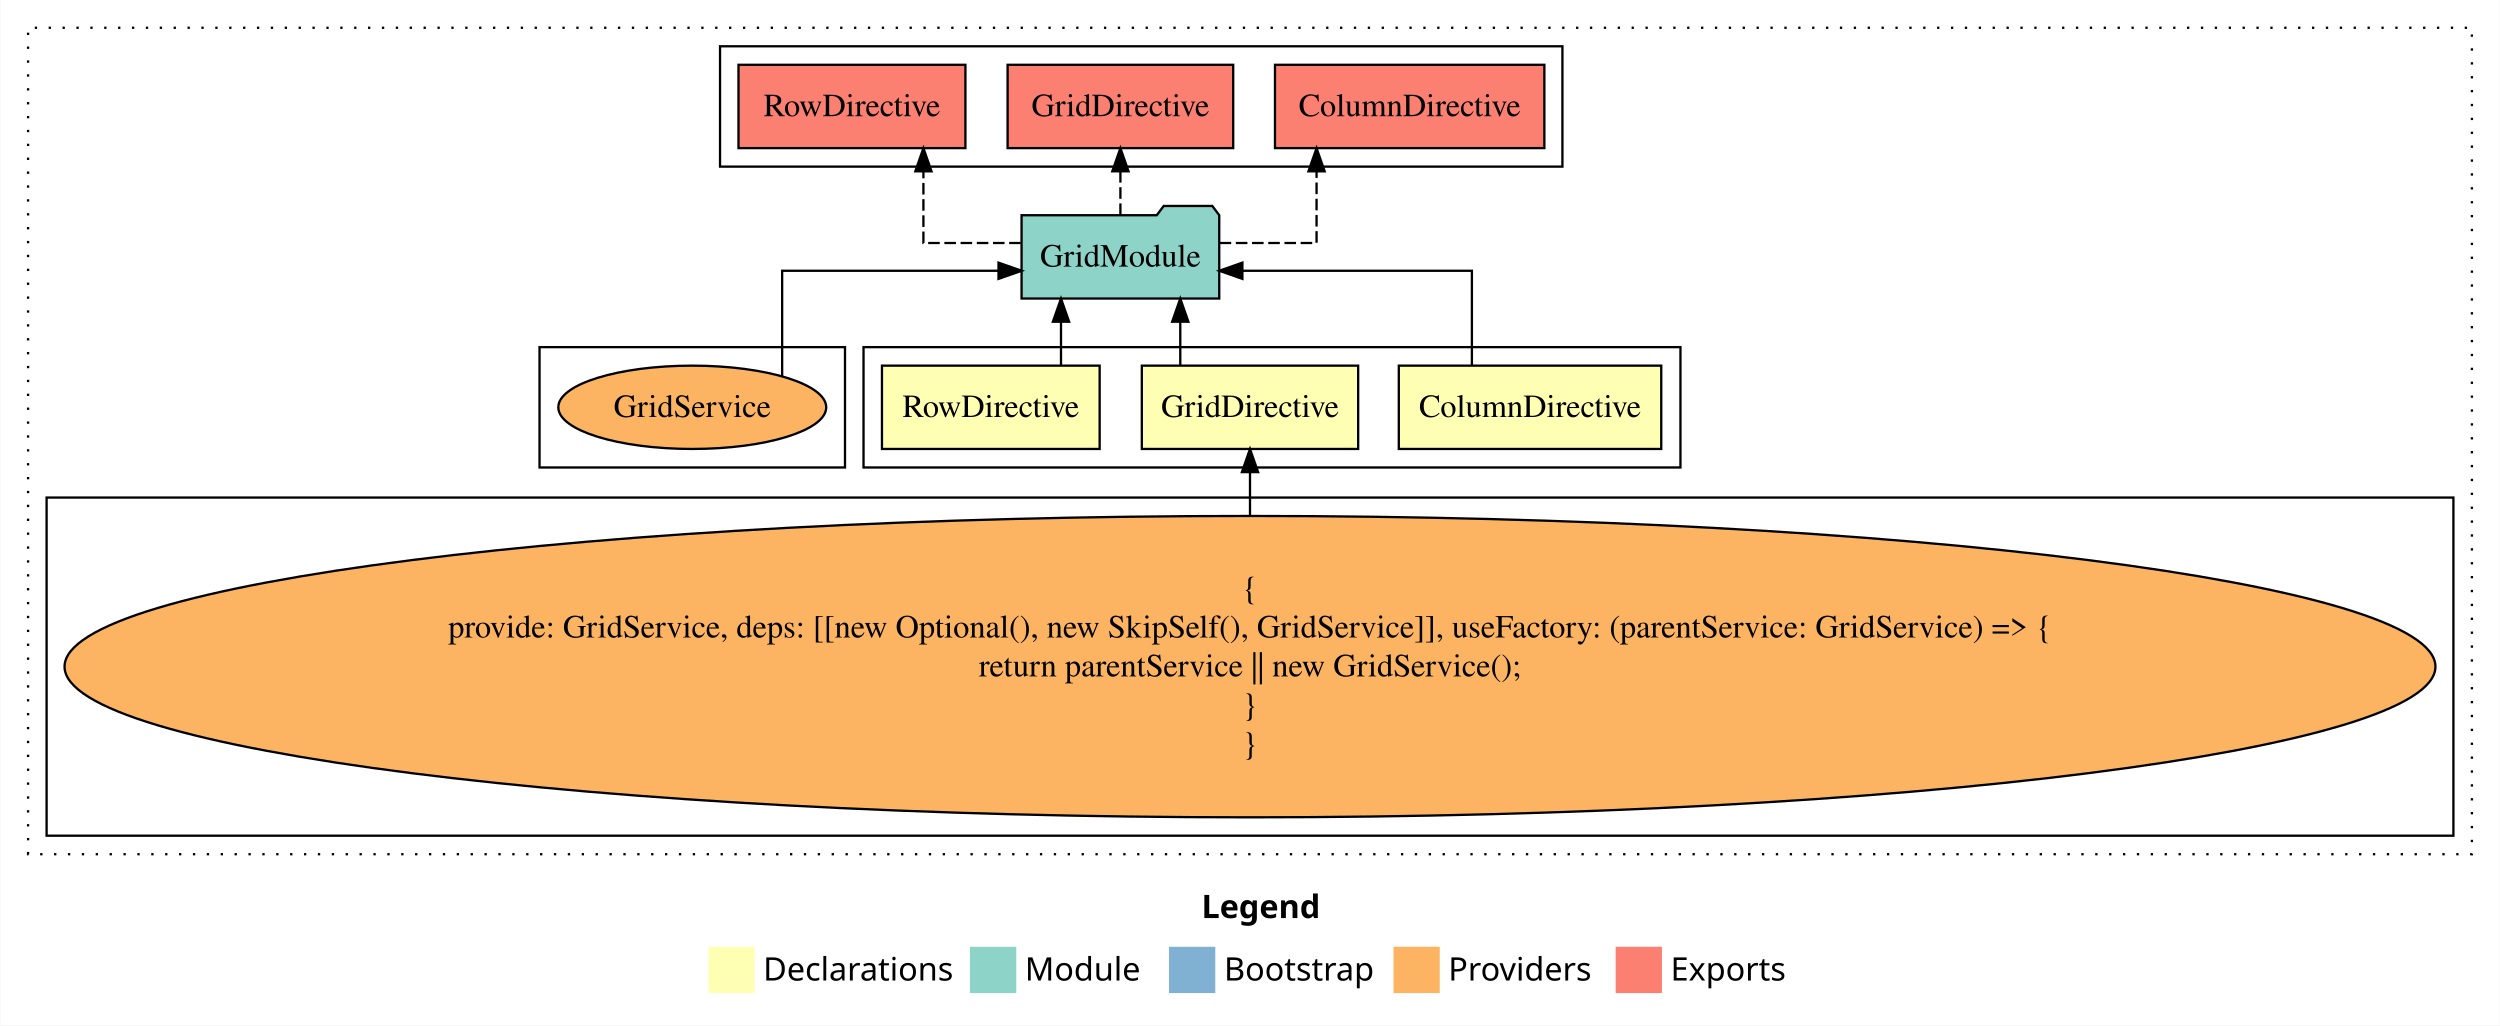
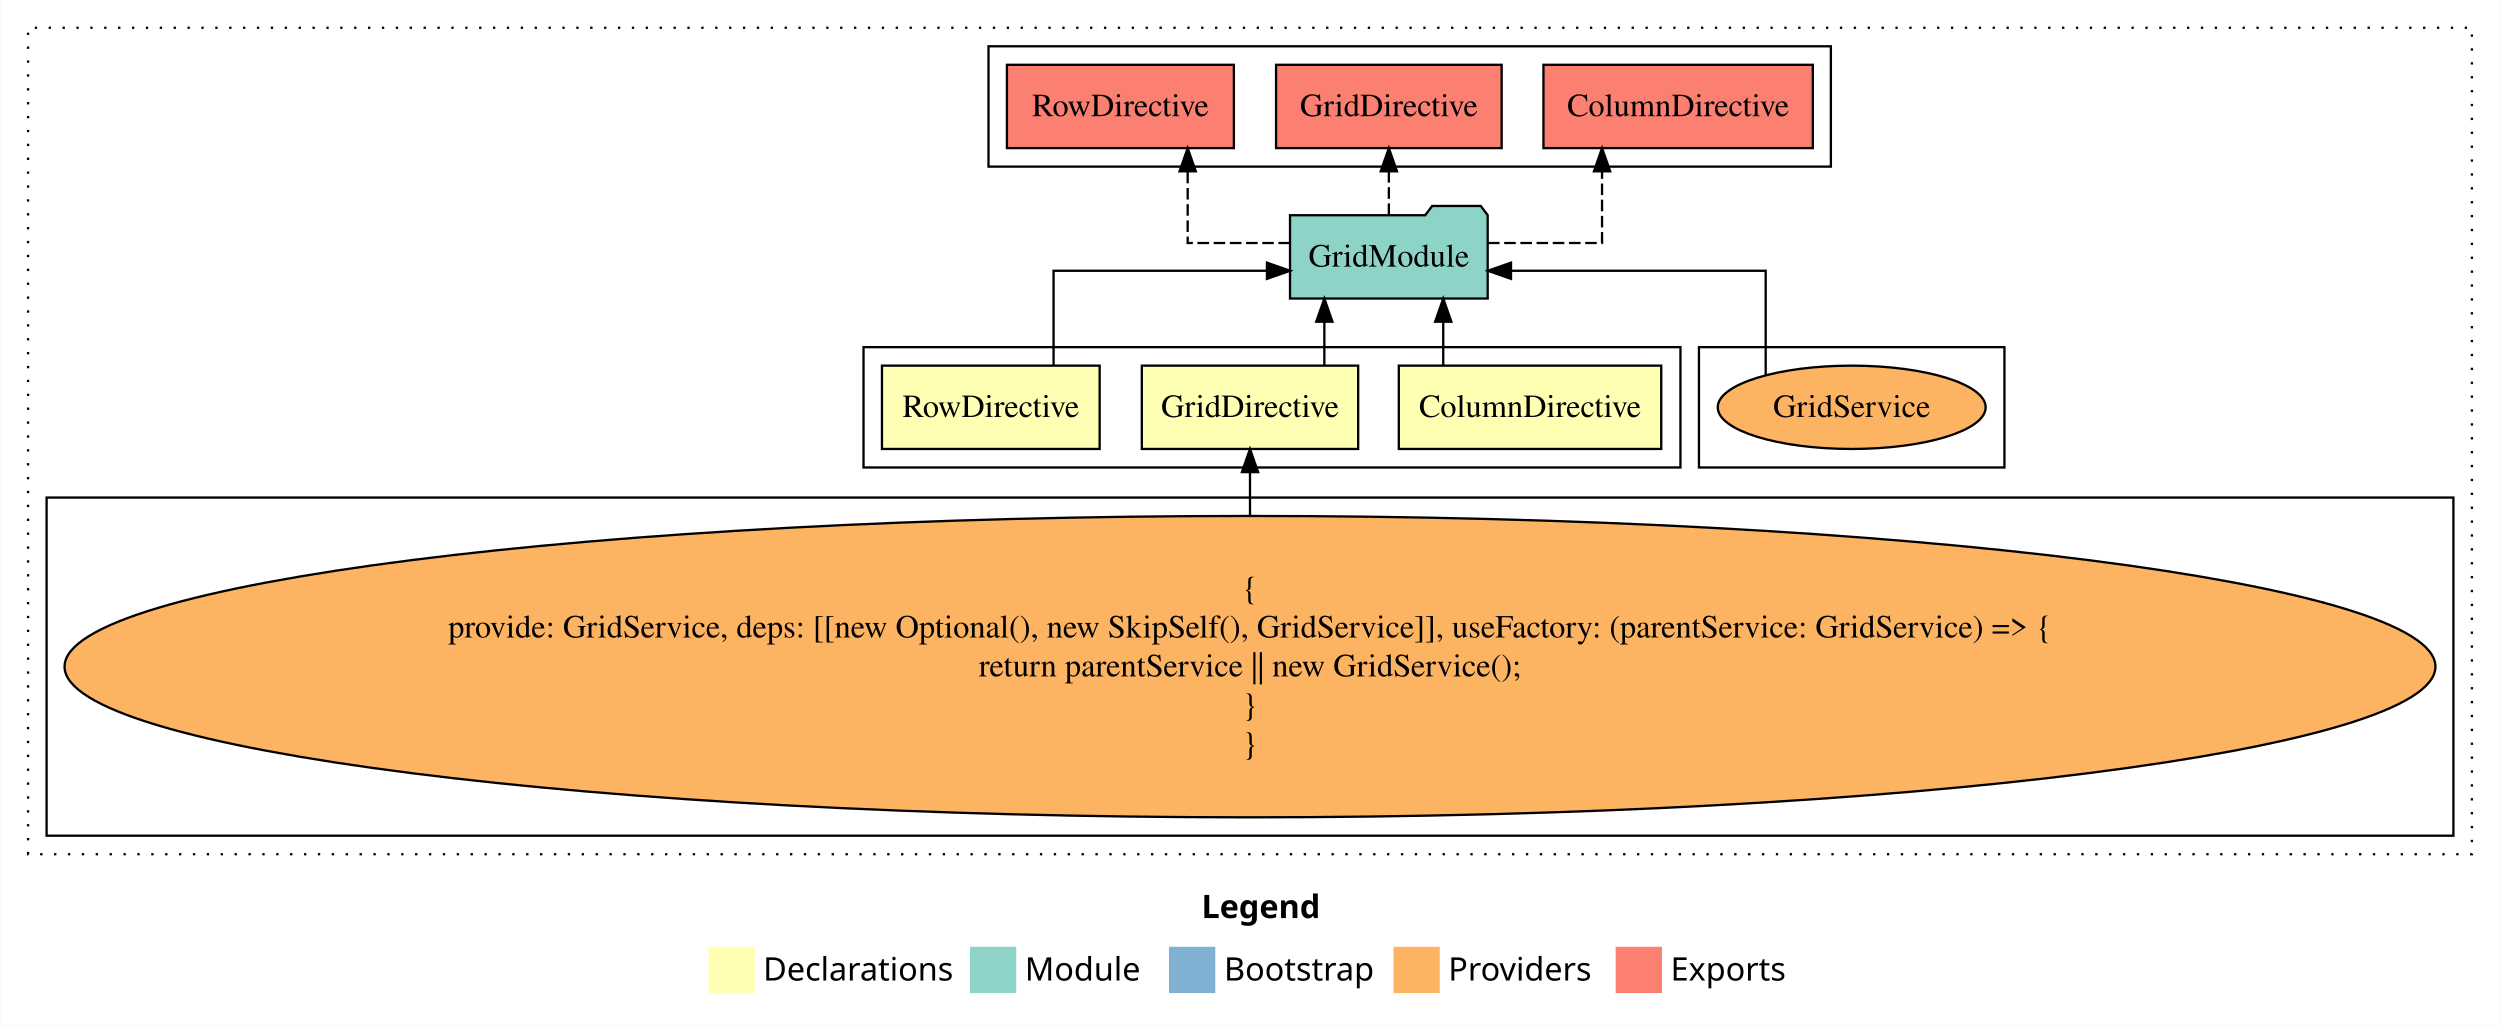
<svg xmlns="http://www.w3.org/2000/svg" width="1080pt" height="443pt" viewBox="0.00 0.00 1080.00 443.11">
  <g id="graph0" class="graph" transform="scale(1 1) rotate(0) translate(4 439.11)">
    <polygon fill="white" stroke="transparent" points="-4,4 -4,-439.11 1076,-439.11 1076,4 -4,4" />
    <text text-anchor="start" x="515.01" y="-42.4" font-family="Times-12" font-weight="bold" font-size="14.00">Legend</text>
    <polygon fill="#ffffb3" stroke="transparent" points="302,-10 302,-30 322,-30 322,-10 302,-10" />
    <text text-anchor="start" x="325.63" y="-15.4" font-family="Times-12" font-size="14.00">  Declarations</text>
    <polygon fill="#8dd3c7" stroke="transparent" points="415,-10 415,-30 435,-30 435,-10 415,-10" />
    <text text-anchor="start" x="438.73" y="-15.4" font-family="Times-12" font-size="14.00">  Module</text>
    <polygon fill="#80b1d3" stroke="transparent" points="501,-10 501,-30 521,-30 521,-10 501,-10" />
    <text text-anchor="start" x="524.78" y="-15.4" font-family="Times-12" font-size="14.00">  Bootstrap</text>
    <polygon fill="#fdb462" stroke="transparent" points="598,-10 598,-30 618,-30 618,-10 598,-10" />
    <text text-anchor="start" x="621.67" y="-15.4" font-family="Times-12" font-size="14.00">  Providers</text>
    <polygon fill="#fb8072" stroke="transparent" points="694,-10 694,-30 714,-30 714,-10 694,-10" />
    <text text-anchor="start" x="717.73" y="-15.4" font-family="Times-12" font-size="14.00">  Exports</text>
    <g id="clust1" class="cluster">
      <polygon fill="none" stroke="black" stroke-dasharray="1,5" points="8,-70 8,-427.11 1064,-427.11 1064,-70 8,-70" />
    </g>
    <g id="clust2" class="cluster">
      <polygon fill="none" stroke="black" points="369,-237.11 369,-289.11 722,-289.11 722,-237.11 369,-237.11" />
    </g>
+     <g id="clust9" class="cluster">
+       <polygon fill="none" stroke="black" points="730,-237.11 730,-289.11 862,-289.11 862,-237.11 730,-237.11" />
+     </g>
+     <g id="clust7" class="cluster">
+       <polygon fill="none" stroke="black" points="423,-367.11 423,-419.11 787,-419.11 787,-367.11 423,-367.11" />
+     </g>
    <g id="clust4" class="cluster">
      <polygon fill="none" stroke="black" points="16,-78 16,-224.11 1056,-224.11 1056,-78 16,-78" />
-     </g>
-     <g id="clust9" class="cluster">
-       <polygon fill="none" stroke="black" points="229,-237.11 229,-289.11 361,-289.11 361,-237.11 229,-237.11" />
-     </g>
-     <g id="clust7" class="cluster">
-       <polygon fill="none" stroke="black" points="307,-367.11 307,-419.11 671,-419.11 671,-367.11 307,-367.11" />
    </g>
    <g id="node1" class="node">
      <polygon fill="#ffffb3" stroke="black" points="713.7,-281.11 600.3,-281.11 600.3,-245.11 713.7,-245.11 713.7,-281.11" />
      <text text-anchor="middle" x="657" y="-258.91" font-family="Times,serif" font-size="14.00">ColumnDirective</text>
    </g>
    <g id="node4" class="node">
-       <polygon fill="#8dd3c7" stroke="black" points="522.71,-346.11 519.71,-350.11 498.71,-350.11 495.71,-346.11 437.29,-346.11 437.29,-310.11 522.71,-310.11 522.71,-346.11" />
-       <text text-anchor="middle" x="480" y="-323.91" font-family="Times,serif" font-size="14.00">GridModule</text>
+       <polygon fill="#8dd3c7" stroke="black" points="638.71,-346.11 635.71,-350.11 614.71,-350.11 611.71,-346.11 553.29,-346.11 553.29,-310.11 638.71,-310.11 638.71,-346.11" />
+       <text text-anchor="middle" x="596" y="-323.91" font-family="Times,serif" font-size="14.00">GridModule</text>
    </g>
    <g id="edge1" class="edge">
-       <path fill="none" stroke="black" d="M631.88,-281.13C631.88,-298.48 631.88,-322.11 631.88,-322.11 631.88,-322.11 532.71,-322.11 532.71,-322.11" />
-       <polygon fill="black" stroke="black" points="532.71,-318.61 522.71,-322.11 532.71,-325.61 532.71,-318.61" />
+       <path fill="none" stroke="black" d="M619.5,-281.21C619.5,-281.21 619.5,-300.1 619.5,-300.1" />
+       <polygon fill="black" stroke="black" points="616,-300.1 619.5,-310.1 623,-300.1 616,-300.1" />
    </g>
    <g id="node2" class="node">
      <polygon fill="#ffffb3" stroke="black" points="582.74,-281.11 489.26,-281.11 489.26,-245.11 582.74,-245.11 582.74,-281.11" />
      <text text-anchor="middle" x="536" y="-258.91" font-family="Times,serif" font-size="14.00">GridDirective</text>
    </g>
    <g id="edge2" class="edge">
-       <path fill="none" stroke="black" d="M505.87,-281.21C505.87,-281.21 505.87,-300.1 505.87,-300.1" />
-       <polygon fill="black" stroke="black" points="502.37,-300.1 505.87,-310.1 509.37,-300.1 502.37,-300.1" />
+       <path fill="none" stroke="black" d="M568.13,-281.21C568.13,-281.21 568.13,-300.1 568.13,-300.1" />
+       <polygon fill="black" stroke="black" points="564.63,-300.1 568.13,-310.1 571.63,-300.1 564.63,-300.1" />
    </g>
    <g id="node3" class="node">
      <polygon fill="#ffffb3" stroke="black" points="471.03,-281.11 376.97,-281.11 376.97,-245.11 471.03,-245.11 471.03,-281.11" />
      <text text-anchor="middle" x="424" y="-258.91" font-family="Times,serif" font-size="14.00">RowDirective</text>
    </g>
    <g id="edge4" class="edge">
-       <path fill="none" stroke="black" d="M454.33,-281.21C454.33,-281.21 454.33,-300.1 454.33,-300.1" />
-       <polygon fill="black" stroke="black" points="450.83,-300.1 454.33,-310.1 457.83,-300.1 450.83,-300.1" />
+       <path fill="none" stroke="black" d="M451.12,-281.13C451.12,-298.48 451.12,-322.11 451.12,-322.11 451.12,-322.11 543.32,-322.11 543.32,-322.11" />
+       <polygon fill="black" stroke="black" points="543.32,-325.61 553.32,-322.11 543.32,-318.61 543.32,-325.61" />
    </g>
    <g id="node6" class="node">
-       <polygon fill="#fb8072" stroke="black" points="663.2,-411.11 546.8,-411.11 546.8,-375.11 663.2,-375.11 663.2,-411.11" />
-       <text text-anchor="middle" x="605" y="-388.91" font-family="Times,serif" font-size="14.00">ColumnDirective </text>
+       <polygon fill="#fb8072" stroke="black" points="779.2,-411.11 662.8,-411.11 662.8,-375.11 779.2,-375.11 779.2,-411.11" />
+       <text text-anchor="middle" x="721" y="-388.91" font-family="Times,serif" font-size="14.00">ColumnDirective </text>
    </g>
    <g id="edge5" class="edge">
-       <path fill="none" stroke="black" stroke-dasharray="5,2" d="M522.88,-334.11C543.9,-334.11 564.76,-334.11 564.76,-334.11 564.76,-334.11 564.76,-365.09 564.76,-365.09" />
-       <polygon fill="black" stroke="black" points="561.26,-365.09 564.76,-375.09 568.26,-365.09 561.26,-365.09" />
+       <path fill="none" stroke="black" stroke-dasharray="5,2" d="M638.83,-334.11C662.88,-334.11 688.12,-334.11 688.12,-334.11 688.12,-334.11 688.12,-365.09 688.12,-365.09" />
+       <polygon fill="black" stroke="black" points="684.63,-365.09 688.12,-375.09 691.63,-365.09 684.63,-365.09" />
    </g>
    <g id="node7" class="node">
-       <polygon fill="#fb8072" stroke="black" points="528.74,-411.11 431.26,-411.11 431.26,-375.11 528.74,-375.11 528.74,-411.11" />
-       <text text-anchor="middle" x="480" y="-388.91" font-family="Times,serif" font-size="14.00">GridDirective </text>
+       <polygon fill="#fb8072" stroke="black" points="644.74,-411.11 547.26,-411.11 547.26,-375.11 644.74,-375.11 644.74,-411.11" />
+       <text text-anchor="middle" x="596" y="-388.91" font-family="Times,serif" font-size="14.00">GridDirective </text>
    </g>
    <g id="edge6" class="edge">
-       <path fill="none" stroke="black" stroke-dasharray="5,2" d="M480,-346.21C480,-346.21 480,-365.1 480,-365.1" />
-       <polygon fill="black" stroke="black" points="476.5,-365.1 480,-375.1 483.5,-365.1 476.5,-365.1" />
+       <path fill="none" stroke="black" stroke-dasharray="5,2" d="M596,-346.21C596,-346.21 596,-365.1 596,-365.1" />
+       <polygon fill="black" stroke="black" points="592.5,-365.1 596,-375.1 599.5,-365.1 592.5,-365.1" />
    </g>
    <g id="node8" class="node">
-       <polygon fill="#fb8072" stroke="black" points="413.03,-411.11 314.97,-411.11 314.97,-375.11 413.03,-375.11 413.03,-411.11" />
-       <text text-anchor="middle" x="364" y="-388.91" font-family="Times,serif" font-size="14.00">RowDirective </text>
+       <polygon fill="#fb8072" stroke="black" points="529.03,-411.11 430.97,-411.11 430.97,-375.11 529.03,-375.11 529.03,-411.11" />
+       <text text-anchor="middle" x="480" y="-388.91" font-family="Times,serif" font-size="14.00">RowDirective </text>
    </g>
    <g id="edge7" class="edge">
-       <path fill="none" stroke="black" stroke-dasharray="5,2" d="M436.94,-334.11C415.83,-334.11 394.88,-334.11 394.88,-334.11 394.88,-334.11 394.88,-365.09 394.88,-365.09" />
-       <polygon fill="black" stroke="black" points="391.38,-365.09 394.88,-375.09 398.38,-365.09 391.38,-365.09" />
+       <path fill="none" stroke="black" stroke-dasharray="5,2" d="M553.3,-334.11C531.32,-334.11 509.07,-334.11 509.07,-334.11 509.07,-334.11 509.07,-365.09 509.07,-365.09" />
+       <polygon fill="black" stroke="black" points="505.57,-365.09 509.07,-375.09 512.57,-365.09 505.57,-365.09" />
    </g>
    <g id="node5" class="node">
      <ellipse fill="#fdb462" stroke="black" cx="536" cy="-151.05" rx="512.24" ry="65.11" />
      <text text-anchor="middle" x="536" y="-180.45" font-family="Times,serif" font-size="14.00">{</text>
      <text text-anchor="middle" x="536" y="-163.65" font-family="Times,serif" font-size="14.00">    provide: GridService, deps: [[new Optional(), new SkipSelf(), GridService]], useFactory: (parentService: GridService) =&gt; {</text>
      <text text-anchor="middle" x="536" y="-146.85" font-family="Times,serif" font-size="14.00">        return parentService || new GridService();</text>
      <text text-anchor="middle" x="536" y="-130.05" font-family="Times,serif" font-size="14.00">    }</text>
      <text text-anchor="middle" x="536" y="-113.25" font-family="Times,serif" font-size="14.00">}</text>
    </g>
    <g id="edge3" class="edge">
      <path fill="none" stroke="black" d="M536,-216.24C536,-216.24 536,-235.1 536,-235.1" />
      <polygon fill="black" stroke="black" points="532.5,-235.1 536,-245.1 539.5,-235.1 532.5,-235.1" />
    </g>
    <g id="node9" class="node">
-       <ellipse fill="#fdb462" stroke="black" cx="295" cy="-263.11" rx="57.88" ry="18" />
-       <text text-anchor="middle" x="295" y="-258.91" font-family="Times,serif" font-size="14.00">GridService</text>
+       <ellipse fill="#fdb462" stroke="black" cx="796" cy="-263.11" rx="57.88" ry="18" />
+       <text text-anchor="middle" x="796" y="-258.91" font-family="Times,serif" font-size="14.00">GridService</text>
    </g>
    <g id="edge8" class="edge">
-       <path fill="none" stroke="black" d="M333.84,-276.5C333.84,-293.9 333.84,-322.11 333.84,-322.11 333.84,-322.11 427.33,-322.11 427.33,-322.11" />
-       <polygon fill="black" stroke="black" points="427.33,-325.61 437.33,-322.11 427.33,-318.61 427.33,-325.61" />
+       <path fill="none" stroke="black" d="M758.83,-277.09C758.83,-294.54 758.83,-322.11 758.83,-322.11 758.83,-322.11 648.78,-322.11 648.78,-322.11" />
+       <polygon fill="black" stroke="black" points="648.78,-318.61 638.78,-322.11 648.78,-325.61 648.78,-318.61" />
    </g>
  </g>
</svg>
